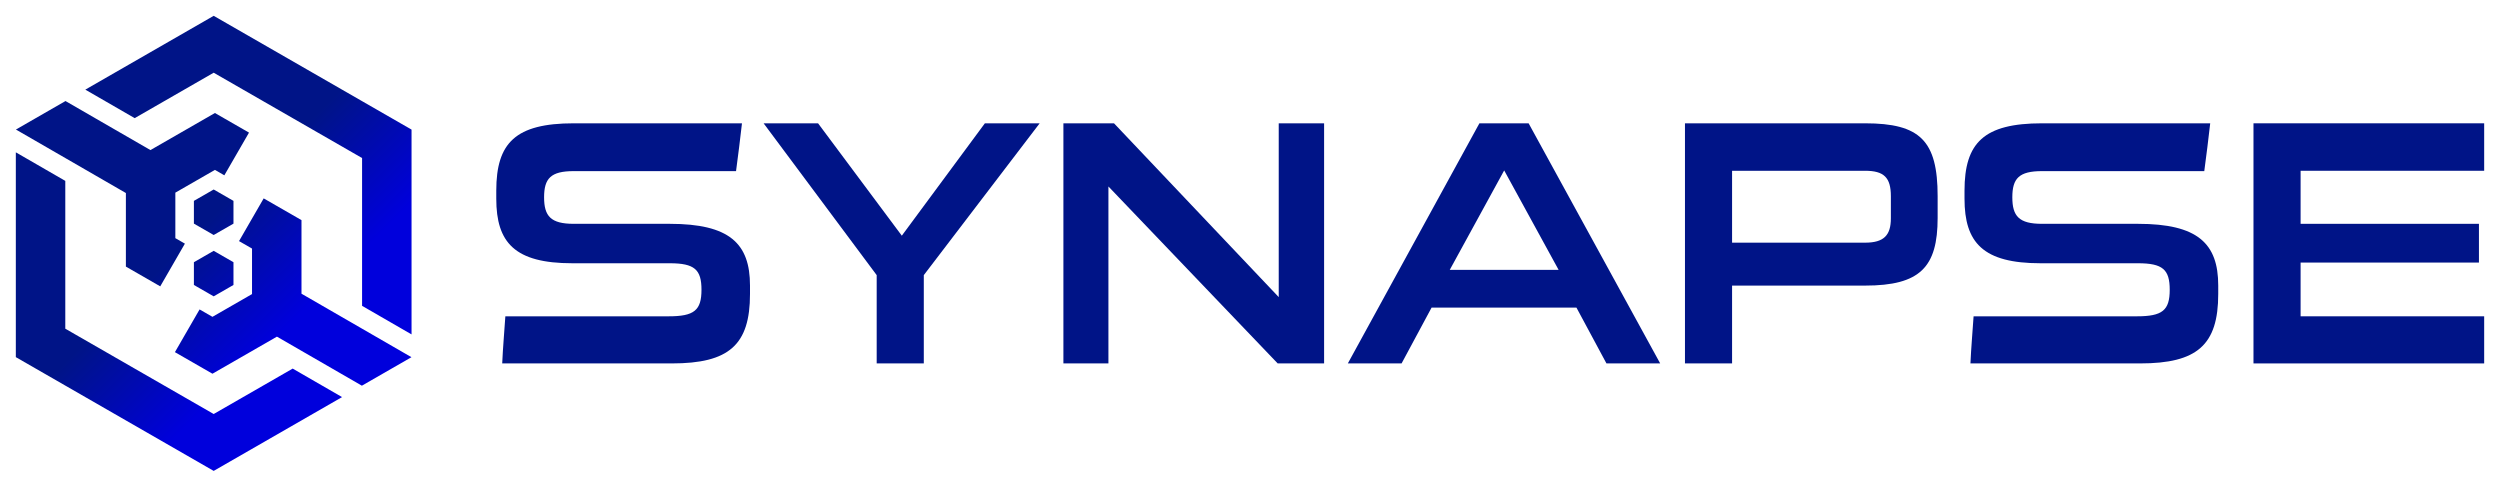
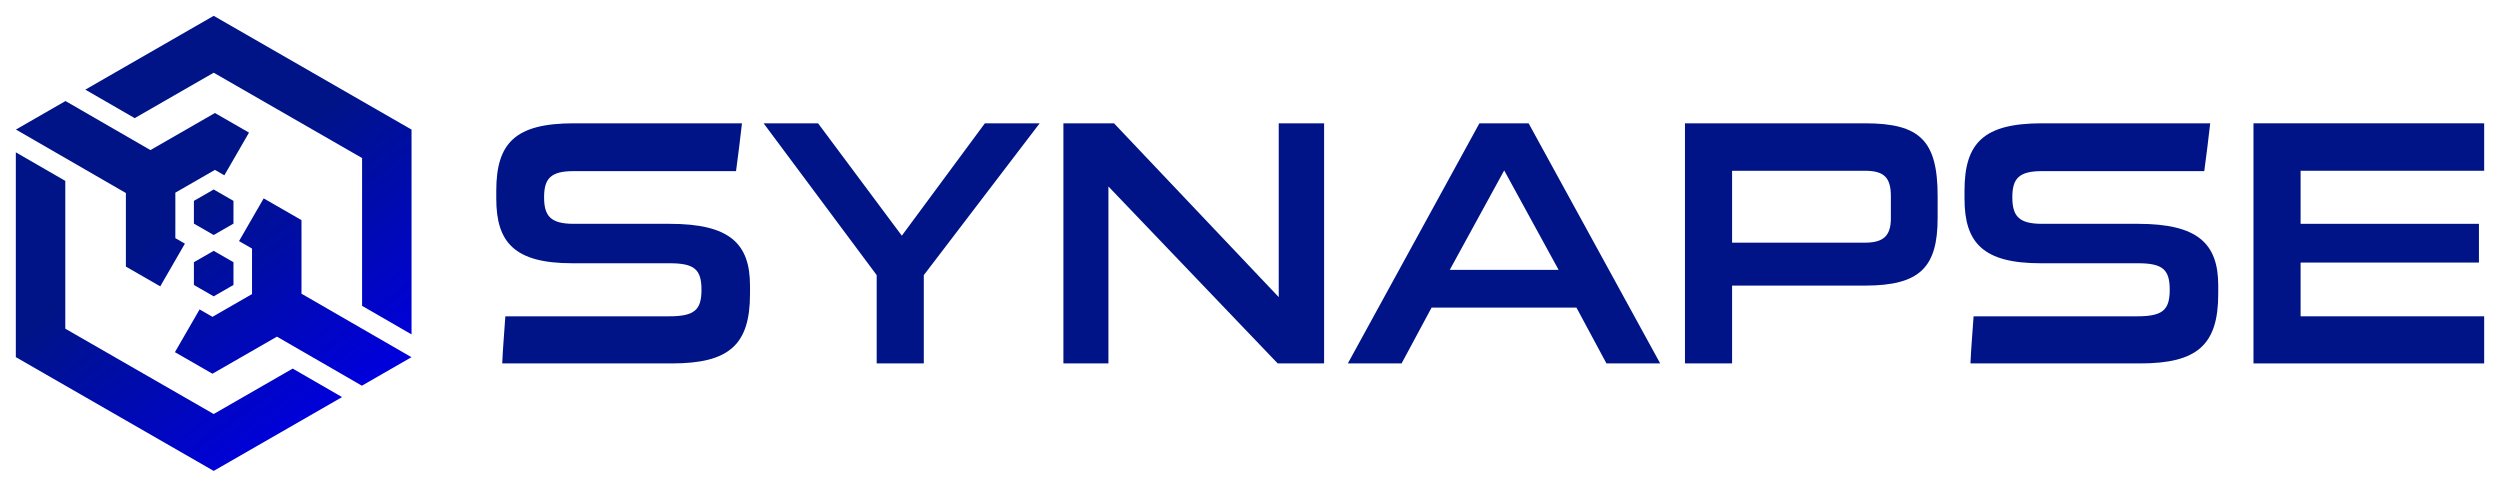
<svg xmlns="http://www.w3.org/2000/svg" xmlns:xlink="http://www.w3.org/1999/xlink" width="631.768mm" height="123mm" viewBox="0 0 631.768 123" version="1.1" id="svg837" xml:space="preserve">
  <defs id="defs831">
    <linearGradient id="linearGradient4105">
      <stop style="stop-color:#001487;stop-opacity:1;" offset="0" id="stop4101" />
      <stop style="stop-color:#0000dc;stop-opacity:1;" offset="1" id="stop4103" />
    </linearGradient>
    <rect x="470.155" y="38.432" width="2157.964" height="425.356" id="rect5653" />
    <linearGradient id="linearGradient4335">
      <stop style="stop-color:#d23ccd;stop-opacity:1;" offset="0" id="stop4331" />
      <stop style="stop-color:#d23ccd;stop-opacity:1;" offset="0.5" id="stop4337" />
      <stop style="stop-color:#a523a5;stop-opacity:1;" offset="0.75" id="stop4339" />
      <stop style="stop-color:#a523a5;stop-opacity:1;" offset="1" id="stop4333" />
    </linearGradient>
    <linearGradient id="linearGradient2910">
      <stop style="stop-color:#000000;stop-opacity:1;" offset="0" id="stop2908" />
    </linearGradient>
    <pattern id="EMFhbasepattern" patternUnits="userSpaceOnUse" width="6" height="6" x="0" y="0" />
    <linearGradient xlink:href="#linearGradient1002" id="linearGradient1004" x1="29.458" y1="135.994" x2="37.707" y2="156.262" gradientUnits="userSpaceOnUse" gradientTransform="translate(-20.70741,-129.2501)" />
    <linearGradient id="linearGradient1002">
      <stop style="stop-color:#326400;stop-opacity:1" offset="0" id="stop998" />
      <stop style="stop-color:#327d00;stop-opacity:1;" offset="0.5" id="stop1912" />
    </linearGradient>
    <linearGradient xlink:href="#linearGradient1002-2" id="linearGradient1004-3" x1="29.458" y1="135.994" x2="37.707" y2="156.262" gradientUnits="userSpaceOnUse" gradientTransform="translate(154.3963,2.62385)" />
    <linearGradient id="linearGradient1002-2">
      <stop style="stop-color:#326400;stop-opacity:1" offset="0" id="stop998-9" />
      <stop style="stop-color:#329600;stop-opacity:1" offset="1" id="stop1006" />
    </linearGradient>
    <linearGradient xlink:href="#linearGradient4335" id="linearGradient3477" x1="-366.833" y1="-181.542" x2="633.168" y2="395.812" gradientUnits="userSpaceOnUse" gradientTransform="matrix(0.1,0,0,0.09959291,95.683,141.8302)" />
    <linearGradient xlink:href="#linearGradient3477-8" id="linearGradient9978" x1="38.019" y1="37.928" x2="69.981" y2="85.072" gradientUnits="userSpaceOnUse" />
    <linearGradient id="linearGradient3477-8" x1="-366.83" x2="633.17" y1="-181.54" y2="395.81" gradientTransform="matrix(0.1,0,0,0.099593,95.683,141.83)" gradientUnits="userSpaceOnUse" spreadMethod="pad">
      <stop stop-color="#8a1e91" offset="0" id="stop4981" style="stop-color:#001487;stop-opacity:1;" />
      <stop stop-color="#c01eeb" offset="1" id="stop4987" style="stop-color:#000000;stop-opacity:1" />
    </linearGradient>
-     <linearGradient xlink:href="#linearGradient4105" id="linearGradient4107" x1="46.726" y1="61.571" x2="69.981" y2="85.072" gradientUnits="userSpaceOnUse" />
+     <linearGradient xlink:href="#linearGradient4105" id="linearGradient4107" x1="54" y1="47.887" x2="91.45" y2="97.467" gradientUnits="userSpaceOnUse" />
  </defs>
  <path id="path847-3-8-1-6" style="font-variation-settings:normal;vector-effect:none;fill:url(#linearGradient4107);fill-opacity:1;fill-rule:nonzero;stroke:none;stroke-width:3.948;stroke-linecap:butt;stroke-linejoin:miter;stroke-miterlimit:4;stroke-dasharray:none;stroke-dashoffset:0;stroke-opacity:1;-inkscape-stroke:none;stop-color:#000000;opacity:1;stop-opacity:1" d="M 54,4 21.561,22.652 34.036,29.854 54,18.375 91.5,39.937 V 77.289 l 12.5,7.217 V 32.75 Z M 16.551,25.533 4.025,32.735 16.5,39.937 31.812,48.778 v 18.594 l 8.682,4.992 6.231,-10.793 -2.413,-1.387 V 48.684 l 10,-5.75 2.382,1.37 6.231,-10.793 -8.613,-4.952 -16.294,9.368 -8.994,-5.192 z M 4,38.494 V 90.25 L 54,119 86.44,100.347 73.965,93.145 54,104.625 16.5,83.063 V 45.711 Z m 50,9.393 -5,2.875 v 5.75 l 5,2.875 5,-2.875 v -5.75 z m 12.635,2.247 -6.231,10.793 3.284,1.888 v 11.501 l -10,5.75 -3.253,-1.87 -6.231,10.793 9.484,5.453 16.294,-9.369 8.994,5.192 h 5e-4 L 91.45,97.467 103.975,90.265 91.5,83.062 76.188,74.222 V 55.628 Z m -12.635,13.253 -5,2.875 v 5.75 l 5,2.875 5,-2.875 v -5.75 z" />
  <path d="m 189.53,72.172 c 0,-10.672 -5.203,-15.61 -20.285,-15.61 h -24.253 c -5.821,0 -7.497,-1.94 -7.497,-6.703 0,-4.763 1.676,-6.615 7.497,-6.615 h 41.01 c 0.529,-4.057 1.058,-8.026 1.499,-12.083 h -42.51 c -14.728,0 -19.579,4.939 -19.579,17.022 v 2.028 c 0,11.112 4.674,16.316 19.226,16.316 h 24.606 c 6.262,0 8.026,1.587 8.026,6.703 0,5.203 -1.852,6.703 -8.29,6.703 H 127.706 c -0.265,3.969 -0.617,7.937 -0.794,11.906 h 42.862 c 14.464,0 19.756,-4.674 19.756,-17.551 z" style="font-size:333.333px;font-family:'Sui Generis';-inkscape-font-specification:'Sui Generis';text-align:center;white-space:pre;fill:#001487;stroke-width:3.948;fill-opacity:1" id="path12564" />
  <path d="M 233.451,91.839 V 69.526 L 262.731,31.161 H 248.885 L 227.895,59.56 206.728,31.161 H 192.97 l 28.575,38.365 v 22.313 z" style="font-size:333.333px;font-family:'Sui Generis';-inkscape-font-specification:'Sui Generis';text-align:center;white-space:pre;fill:#001487;stroke-width:3.948;fill-opacity:1" id="path12566" />
  <path d="M 334.61,91.839 V 31.161 H 323.144 V 75.082 L 281.517,31.161 h -12.788 v 60.678 h 11.377 V 47.124 l 42.774,44.715 z" style="font-size:333.333px;font-family:'Sui Generis';-inkscape-font-specification:'Sui Generis';text-align:center;white-space:pre;fill:#001487;stroke-width:3.948;fill-opacity:1" id="path12568" />
  <path d="M 419.541,91.839 386.292,31.161 h -12.435 l -33.249,60.678 h 13.582 l 7.585,-14.111 h 36.601 l 7.585,14.111 z M 393.876,68.203 H 366.36 l 13.758,-25.135 z" style="font-size:333.333px;font-family:'Sui Generis';-inkscape-font-specification:'Sui Generis';text-align:center;white-space:pre;fill:#001487;stroke-width:3.948;fill-opacity:1" id="path12570" />
  <path d="m 471.311,72.172 c 13.935,0 18.344,-4.674 18.344,-17.11 v -5.468 c 0,-14.023 -4.41,-18.433 -18.344,-18.433 H 425.803 V 91.839 H 437.709 V 72.172 Z m 6.526,-17.022 c 0,4.322 -1.764,6.174 -6.526,6.174 H 437.709 V 43.156 h 33.602 c 4.763,0 6.526,1.676 6.526,6.438 z" style="font-size:333.333px;font-family:'Sui Generis';-inkscape-font-specification:'Sui Generis';text-align:center;white-space:pre;fill:#001487;stroke-width:3.948;fill-opacity:1" id="path12572" />
  <path d="m 560.564,72.172 c 0,-10.672 -5.203,-15.61 -20.285,-15.61 h -24.253 c -5.821,0 -7.497,-1.94 -7.497,-6.703 0,-4.763 1.676,-6.615 7.497,-6.615 H 557.036 c 0.529,-4.057 1.058,-8.026 1.499,-12.083 h -42.51 c -14.728,0 -19.579,4.939 -19.579,17.022 v 2.028 c 0,11.112 4.674,16.316 19.226,16.316 h 24.606 c 6.262,0 8.026,1.587 8.026,6.703 0,5.203 -1.852,6.703 -8.29,6.703 h -41.275 c -0.265,3.969 -0.617,7.937 -0.794,11.906 h 42.862 c 14.464,0 19.756,-4.674 19.756,-17.551 z" style="font-size:333.333px;font-family:'Sui Generis';-inkscape-font-specification:'Sui Generis';text-align:center;white-space:pre;fill:#001487;stroke-width:3.948;fill-opacity:1" id="path12574" />
  <path d="M 627.768,91.839 V 79.933 H 581.378 V 66.351 h 45.067 V 56.561 H 581.378 V 43.156 h 46.39 V 31.161 h -58.296 v 60.678 z" style="font-size:333.333px;font-family:'Sui Generis';-inkscape-font-specification:'Sui Generis';text-align:center;white-space:pre;fill:#001487;stroke-width:3.948;fill-opacity:1" id="path12576" />
</svg>
